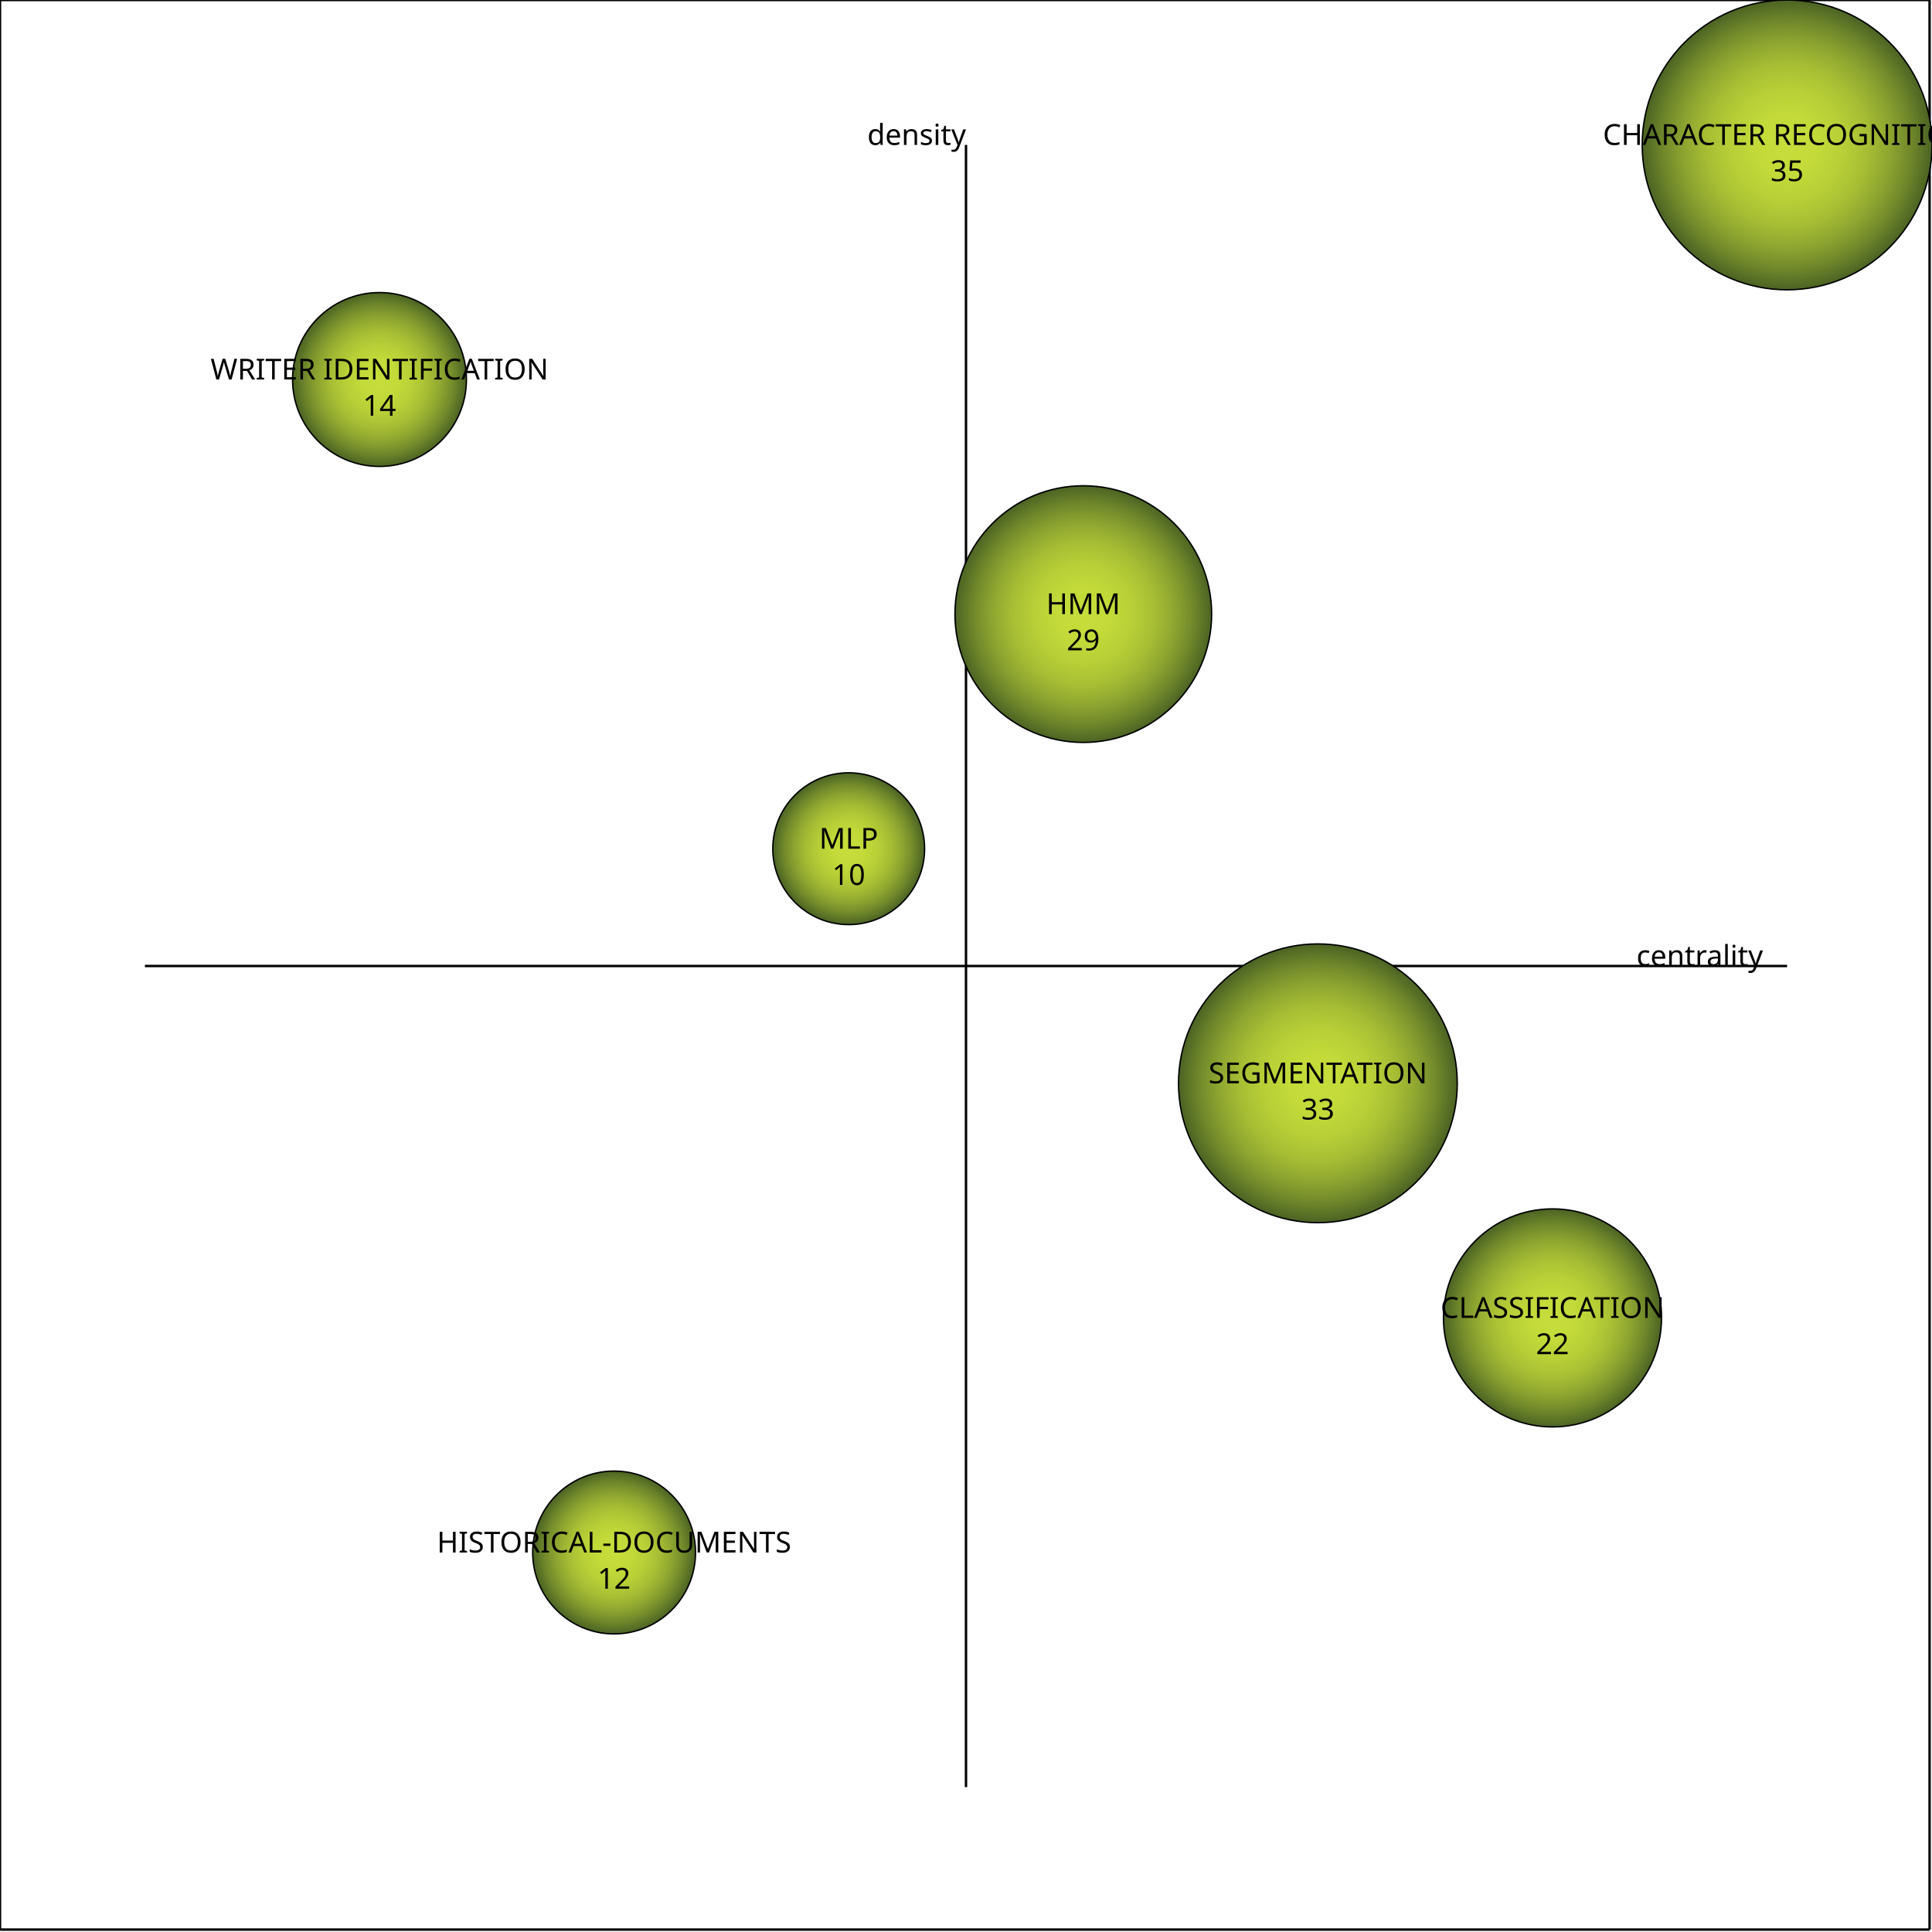
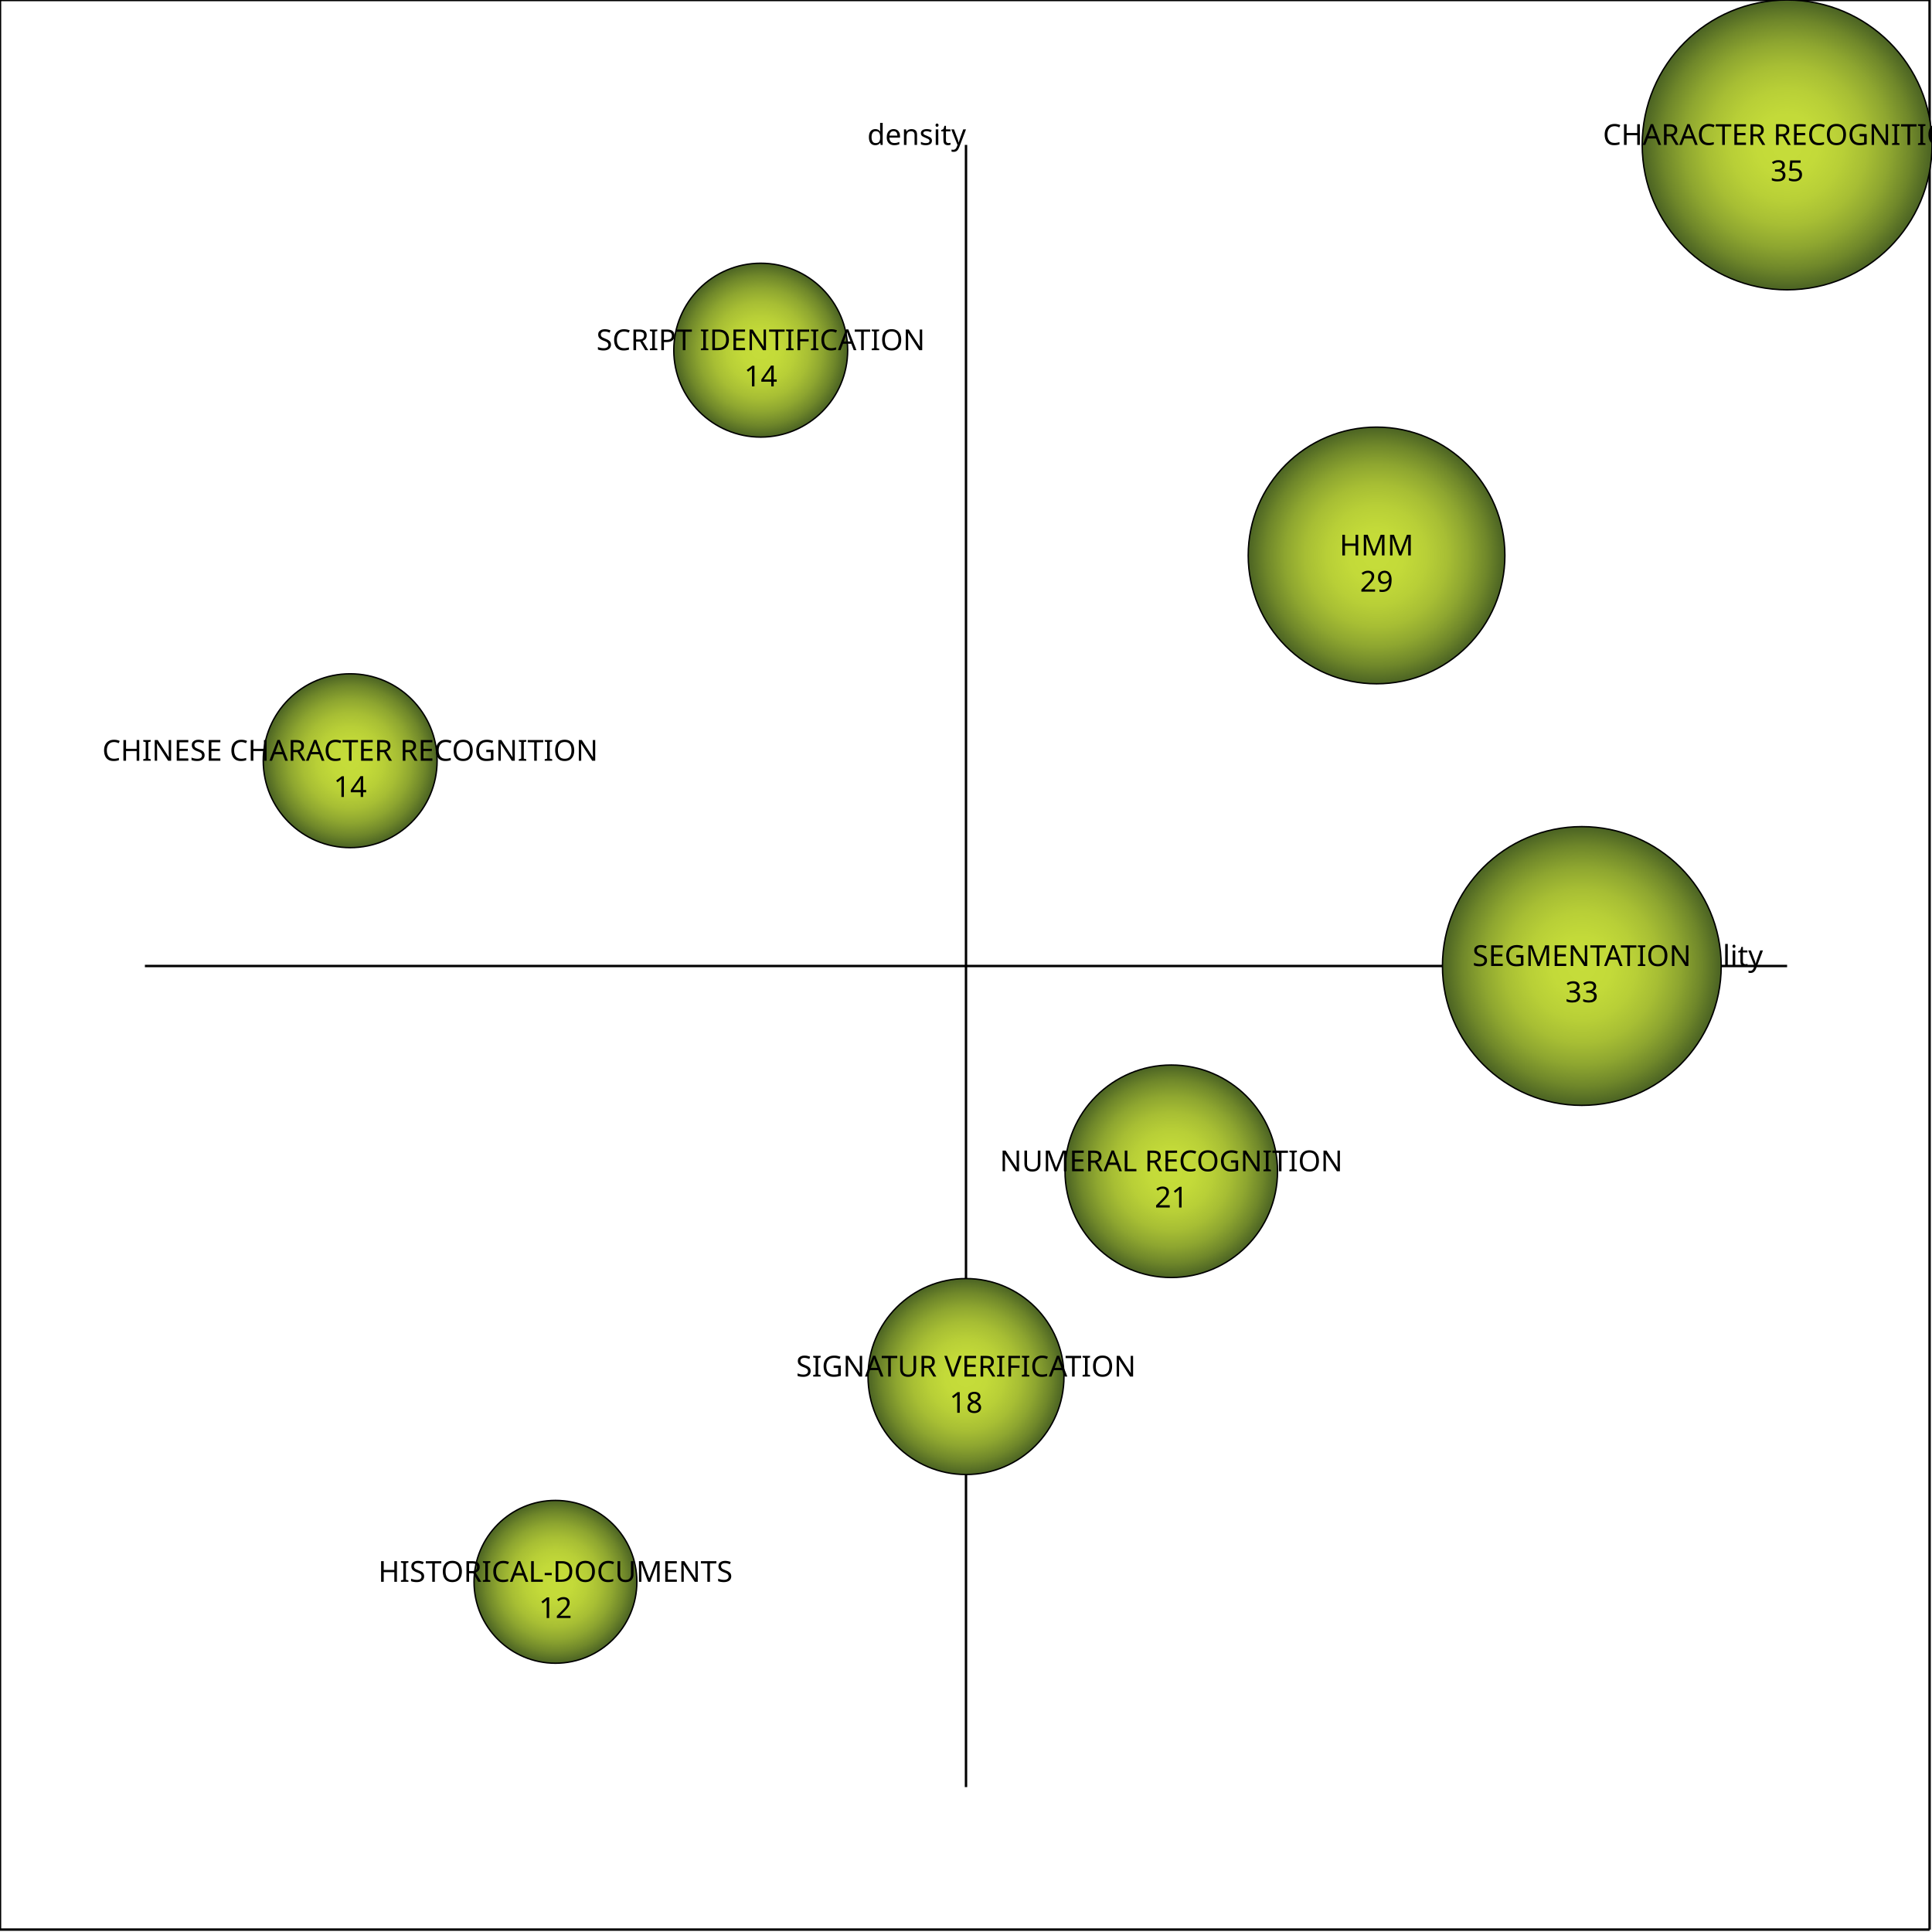
<svg xmlns="http://www.w3.org/2000/svg" xmlns:xlink="http://www.w3.org/1999/xlink" contentScriptType="text/ecmascript" width="800" zoomAndPan="magnify" contentStyleType="text/css" viewBox="0 0 800 800" height="800" preserveAspectRatio="xMidYMid meet" version="1.0">
  <radialGradient xlink:actuate="onLoad" xlink:type="simple" id="sphereTheme" xlink:show="other">
    <stop style="stop-color:#C6DD3A" offset="0" />
    <stop style="stop-color:#C3DA39" offset="0.211" />
    <stop style="stop-color:#B8CF37" offset="0.388" />
    <stop style="stop-color:#A7BE34" offset="0.553" />
    <stop style="stop-color:#8EA630" offset="0.71" />
    <stop style="stop-color:#6F872A" offset="0.861" />
    <stop style="stop-color:#4B6323" offset="1" />
  </radialGradient>
  <line y2="400" stroke-width="1" x1="60" x2="740" stroke="black" y1="400" />
  <line y2="740" stroke-width="1" x1="400" x2="400" stroke="black" y1="60" />
  <text x="730" y="400" id="text23" style="font-size:12px;text-anchor:end;fill:#000000;font-family:Verdana">centrality</text>
  <text x="400" y="60" id="text24" style="font-size:12px;text-anchor:end;fill:#000000;font-family:Verdana">density</text>
  <line y2="0" stroke-width="1" x1="0" x2="799" stroke="black" y1="0" />
  <line y2="799" stroke-width="1" x1="0" x2="799" stroke="black" y1="799" />
  <line y2="799" stroke-width="1" x1="0" x2="0" stroke="black" y1="0" />
  <line y2="799" stroke-width="1" x1="799" x2="799" stroke="black" y1="0" />
  <circle id="circle15" r="60.0" style="opacity:1;fill:url(#sphereTheme);fill-opacity:1;fill-rule:nonzero;stroke:#000000;stroke-width:0.582;stroke-linecap:round;stroke-linejoin:miter;stroke-miterlimit:4;stroke-dasharray:none;stroke-dashoffset:0;stroke-opacity:1" cx="740.0" cy="60.0" />
  <text x="740.0" y="60.0" id="text23" style="font-size:12px;text-anchor:middle;fill:#000000;font-family:Verdana">CHARACTER RECOGNITION<tspan x="740.0" id="text25" y="75.0">35</tspan>
  </text>
-   <circle id="circle15" r="57.714" style="opacity:1;fill:url(#sphereTheme);fill-opacity:1;fill-rule:nonzero;stroke:#000000;stroke-width:0.582;stroke-linecap:round;stroke-linejoin:miter;stroke-miterlimit:4;stroke-dasharray:none;stroke-dashoffset:0;stroke-opacity:1" cx="545.714" cy="448.571" />
-   <text x="545.714" y="448.571" id="text23" style="font-size:12px;text-anchor:middle;fill:#000000;font-family:Verdana">SEGMENTATION<tspan x="545.714" id="text25" y="463.571">33</tspan>
+   <circle id="circle15" r="57.714" style="opacity:1;fill:url(#sphereTheme);fill-opacity:1;fill-rule:nonzero;stroke:#000000;stroke-width:0.582;stroke-linecap:round;stroke-linejoin:miter;stroke-miterlimit:4;stroke-dasharray:none;stroke-dashoffset:0;stroke-opacity:1" cx="655.0" cy="400.0" />
+   <text x="655.0" y="400.0" id="text23" style="font-size:12px;text-anchor:middle;fill:#000000;font-family:Verdana">SEGMENTATION<tspan x="655.0" id="text25" y="415.0">33</tspan>
  </text>
-   <circle id="circle15" r="53.143" style="opacity:1;fill:url(#sphereTheme);fill-opacity:1;fill-rule:nonzero;stroke:#000000;stroke-width:0.582;stroke-linecap:round;stroke-linejoin:miter;stroke-miterlimit:4;stroke-dasharray:none;stroke-dashoffset:0;stroke-opacity:1" cx="448.571" cy="254.286" />
-   <text x="448.571" y="254.286" id="text23" style="font-size:12px;text-anchor:middle;fill:#000000;font-family:Verdana">HMM<tspan x="448.571" id="text25" y="269.286">29</tspan>
+   <circle id="circle15" r="53.143" style="opacity:1;fill:url(#sphereTheme);fill-opacity:1;fill-rule:nonzero;stroke:#000000;stroke-width:0.582;stroke-linecap:round;stroke-linejoin:miter;stroke-miterlimit:4;stroke-dasharray:none;stroke-dashoffset:0;stroke-opacity:1" cx="570.0" cy="230.0" />
+   <text x="570.0" y="230.0" id="text23" style="font-size:12px;text-anchor:middle;fill:#000000;font-family:Verdana">HMM<tspan x="570.0" id="text25" y="245.0">29</tspan>
  </text>
-   <circle id="circle15" r="45.143" style="opacity:1;fill:url(#sphereTheme);fill-opacity:1;fill-rule:nonzero;stroke:#000000;stroke-width:0.582;stroke-linecap:round;stroke-linejoin:miter;stroke-miterlimit:4;stroke-dasharray:none;stroke-dashoffset:0;stroke-opacity:1" cx="642.857" cy="545.714" />
-   <text x="642.857" y="545.714" id="text23" style="font-size:12px;text-anchor:middle;fill:#000000;font-family:Verdana">CLASSIFICATION<tspan x="642.857" id="text25" y="560.714">22</tspan>
+   <circle id="circle15" r="44.0" style="opacity:1;fill:url(#sphereTheme);fill-opacity:1;fill-rule:nonzero;stroke:#000000;stroke-width:0.582;stroke-linecap:round;stroke-linejoin:miter;stroke-miterlimit:4;stroke-dasharray:none;stroke-dashoffset:0;stroke-opacity:1" cx="485.0" cy="485.0" />
+   <text x="485.0" y="485.0" id="text23" style="font-size:12px;text-anchor:middle;fill:#000000;font-family:Verdana">NUMERAL RECOGNITION<tspan x="485.0" id="text25" y="500.0">21</tspan>
  </text>
-   <circle id="circle15" r="36.0" style="opacity:1;fill:url(#sphereTheme);fill-opacity:1;fill-rule:nonzero;stroke:#000000;stroke-width:0.582;stroke-linecap:round;stroke-linejoin:miter;stroke-miterlimit:4;stroke-dasharray:none;stroke-dashoffset:0;stroke-opacity:1" cx="157.143" cy="157.143" />
-   <text x="157.143" y="157.143" id="text23" style="font-size:12px;text-anchor:middle;fill:#000000;font-family:Verdana">WRITER IDENTIFICATION<tspan x="157.143" id="text25" y="172.143">14</tspan>
+   <circle id="circle15" r="40.571" style="opacity:1;fill:url(#sphereTheme);fill-opacity:1;fill-rule:nonzero;stroke:#000000;stroke-width:0.582;stroke-linecap:round;stroke-linejoin:miter;stroke-miterlimit:4;stroke-dasharray:none;stroke-dashoffset:0;stroke-opacity:1" cx="400.0" cy="570.0" />
+   <text x="400.0" y="570.0" id="text23" style="font-size:12px;text-anchor:middle;fill:#000000;font-family:Verdana">SIGNATUR VERIFICATION<tspan x="400.0" id="text25" y="585.0">18</tspan>
  </text>
-   <circle id="circle15" r="33.714" style="opacity:1;fill:url(#sphereTheme);fill-opacity:1;fill-rule:nonzero;stroke:#000000;stroke-width:0.582;stroke-linecap:round;stroke-linejoin:miter;stroke-miterlimit:4;stroke-dasharray:none;stroke-dashoffset:0;stroke-opacity:1" cx="254.286" cy="642.857" />
-   <text x="254.286" y="642.857" id="text23" style="font-size:12px;text-anchor:middle;fill:#000000;font-family:Verdana">HISTORICAL-DOCUMENTS<tspan x="254.286" id="text25" y="657.857">12</tspan>
+   <circle id="circle15" r="36.0" style="opacity:1;fill:url(#sphereTheme);fill-opacity:1;fill-rule:nonzero;stroke:#000000;stroke-width:0.582;stroke-linecap:round;stroke-linejoin:miter;stroke-miterlimit:4;stroke-dasharray:none;stroke-dashoffset:0;stroke-opacity:1" cx="315.0" cy="145.0" />
+   <text x="315.0" y="145.0" id="text23" style="font-size:12px;text-anchor:middle;fill:#000000;font-family:Verdana">SCRIPT IDENTIFICATION<tspan x="315.0" id="text25" y="160.0">14</tspan>
  </text>
-   <circle id="circle15" r="31.429" style="opacity:1;fill:url(#sphereTheme);fill-opacity:1;fill-rule:nonzero;stroke:#000000;stroke-width:0.582;stroke-linecap:round;stroke-linejoin:miter;stroke-miterlimit:4;stroke-dasharray:none;stroke-dashoffset:0;stroke-opacity:1" cx="351.429" cy="351.429" />
-   <text x="351.429" y="351.429" id="text23" style="font-size:12px;text-anchor:middle;fill:#000000;font-family:Verdana">MLP<tspan x="351.429" id="text25" y="366.429">10</tspan>
+   <circle id="circle15" r="36.0" style="opacity:1;fill:url(#sphereTheme);fill-opacity:1;fill-rule:nonzero;stroke:#000000;stroke-width:0.582;stroke-linecap:round;stroke-linejoin:miter;stroke-miterlimit:4;stroke-dasharray:none;stroke-dashoffset:0;stroke-opacity:1" cx="145.0" cy="315.0" />
+   <text x="145.0" y="315.0" id="text23" style="font-size:12px;text-anchor:middle;fill:#000000;font-family:Verdana">CHINESE CHARACTER RECOGNITION<tspan x="145.0" id="text25" y="330.0">14</tspan>
+   </text>
+   <circle id="circle15" r="33.714" style="opacity:1;fill:url(#sphereTheme);fill-opacity:1;fill-rule:nonzero;stroke:#000000;stroke-width:0.582;stroke-linecap:round;stroke-linejoin:miter;stroke-miterlimit:4;stroke-dasharray:none;stroke-dashoffset:0;stroke-opacity:1" cx="230.0" cy="655.0" />
+   <text x="230.0" y="655.0" id="text23" style="font-size:12px;text-anchor:middle;fill:#000000;font-family:Verdana">HISTORICAL-DOCUMENTS<tspan x="230.0" id="text25" y="670.0">12</tspan>
  </text>
</svg>
